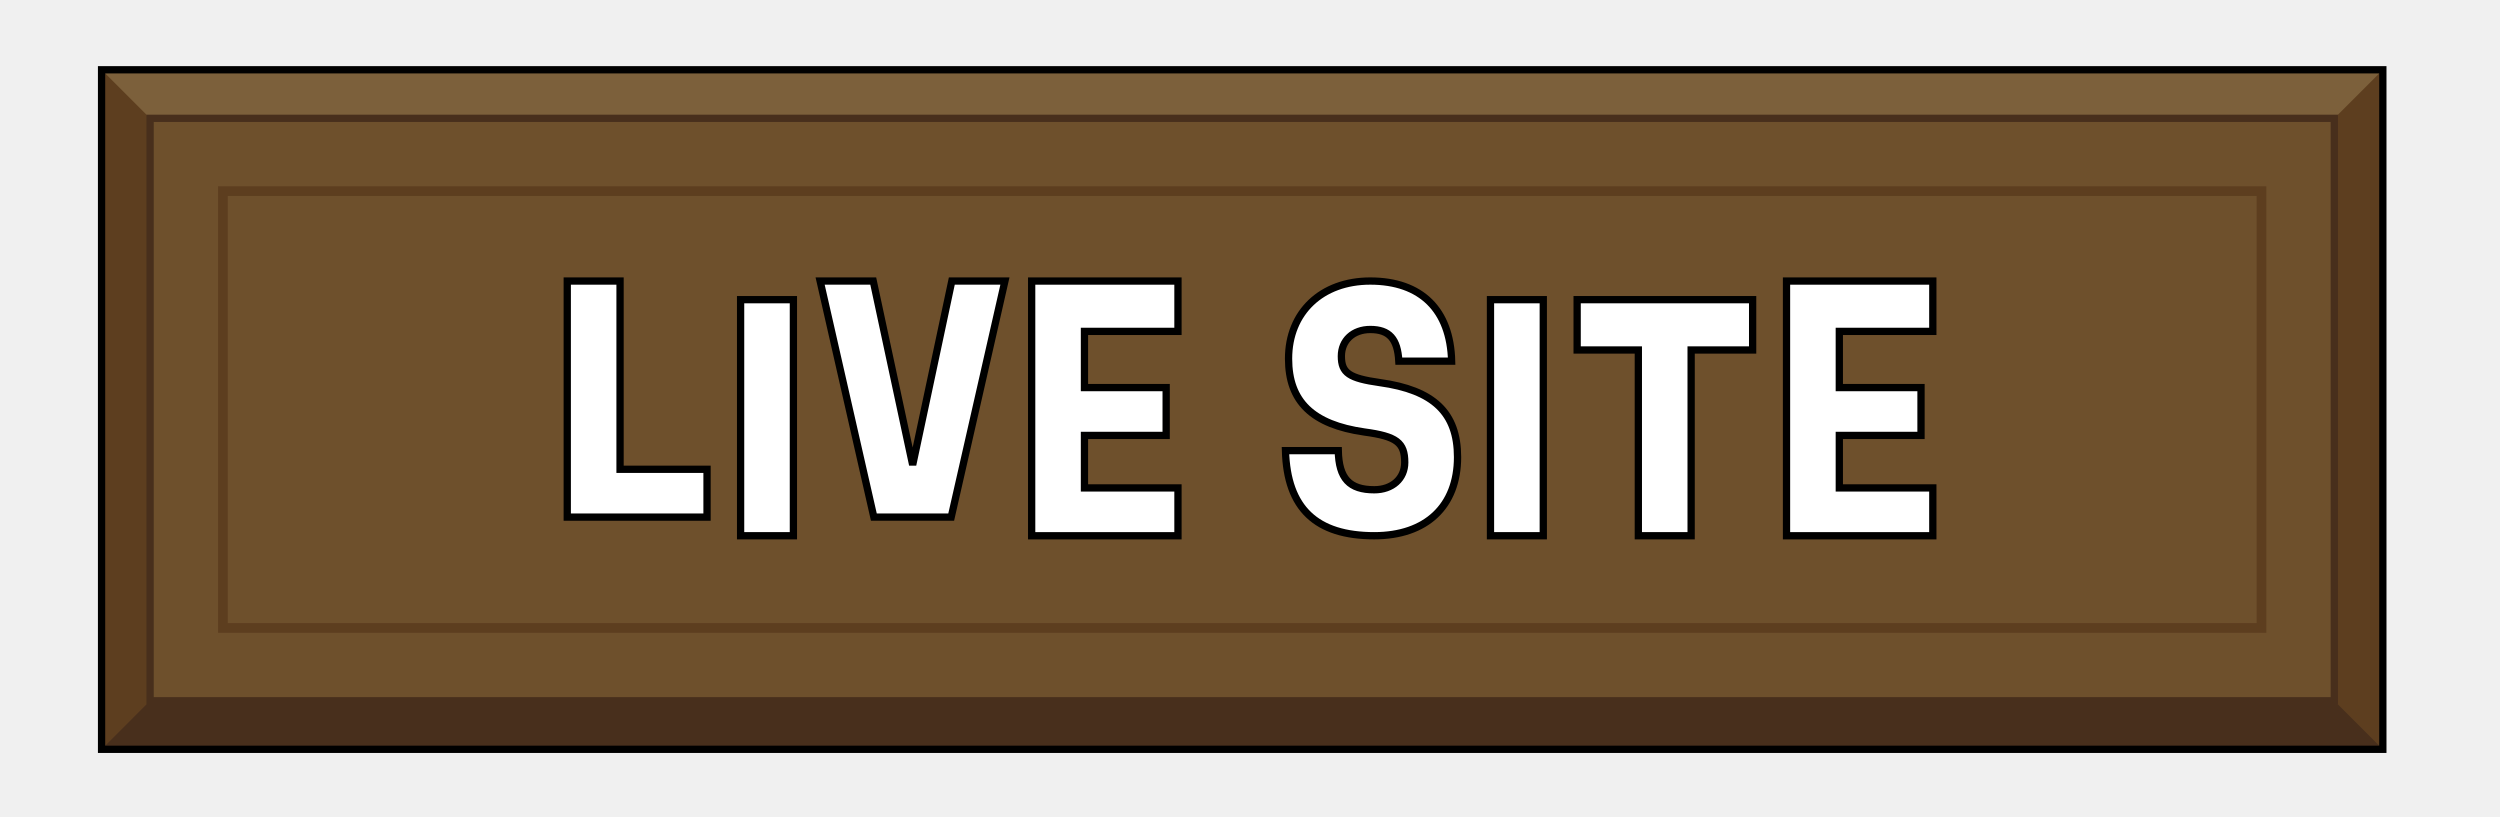
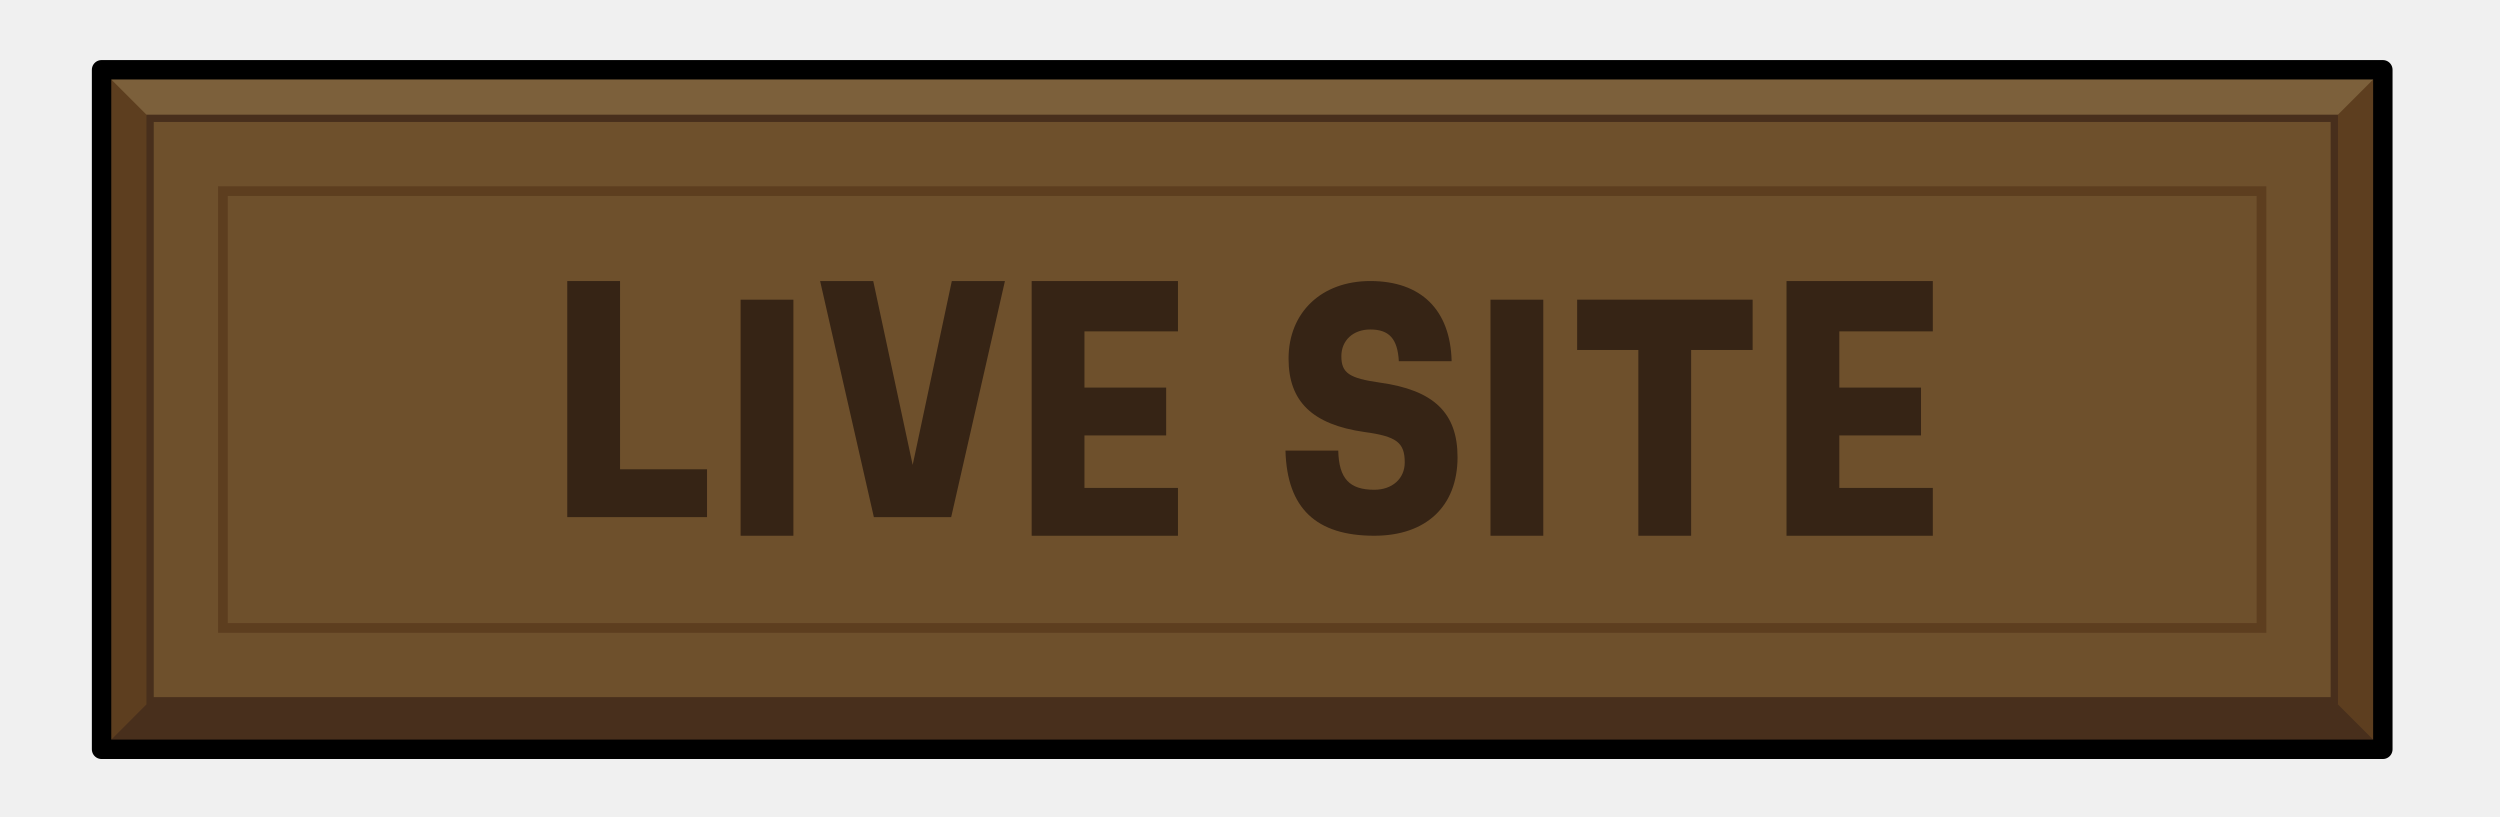
<svg xmlns="http://www.w3.org/2000/svg" id="Layer_2" data-name="Layer 2" viewBox="0 0 257.531 84.096">
  <defs>
    <style>
      .cls-1 {
        opacity: 0;
      }

      .cls-1, .cls-2 {
        fill: #5d3e1f;
      }

+       .cls-1, .cls-3 {
+         stroke-width: .75px;
+       }
+ 
      .cls-1, .cls-3, .cls-4 {
+         stroke-miterlimit: 10;
+       }
+ 
+       .cls-1, .cls-5 {
        stroke: #000;
      }

-       .cls-1, .cls-3, .cls-4, .cls-5 {
-         stroke-width: .75px;
-       }
- 
-       .cls-1, .cls-4, .cls-5, .cls-6 {
-         stroke-miterlimit: 10;
+       .cls-6 {
+         fill: #362415;
      }

      .cls-7 {
        fill: #6e502c;
      }

      .cls-8 {
        fill: #482f1c;
      }

      .cls-9 {
        fill: #7c603b;
      }

      .cls-3 {
-         fill: #fff;
+         stroke: #482f1c;
      }

-       .cls-4, .cls-5, .cls-6 {
+       .cls-3, .cls-4, .cls-5 {
        fill: none;
      }

-       .cls-5 {
-         stroke: #482f1c;
+       .cls-4 {
+         stroke: #5d3e1f;
      }

-       .cls-6 {
-         stroke: #5d3e1f;
+       .cls-5 {
+         stroke-linejoin: round;
+         stroke-width: 2px;
      }
    </style>
  </defs>
  <g id="buttons">
    <g>
      <g>
        <g>
          <rect class="cls-2" x="10.462" y="7.188" width="235" height="70" />
          <polygon class="cls-9" points="10.462 7.188 15.462 12.188 136.713 31.506 240.462 12.188 245.462 7.188 10.462 7.188" />
          <polygon class="cls-8" points="10.462 77.188 15.462 72.188 150.695 47.717 240.462 72.188 245.462 77.188 10.462 77.188" />
          <rect class="cls-7" x="15.462" y="12.188" width="225" height="60" />
-           <rect class="cls-5" x="15.462" y="12.188" width="225" height="60" />
-           <rect class="cls-4" x="10.462" y="7.188" width="235" height="70" />
-           <rect class="cls-6" x="22.962" y="19.688" width="210" height="45" />
+           <rect class="cls-3" x="15.462" y="12.188" width="225" height="60" />
+           <rect class="cls-5" x="10.462" y="7.188" width="235" height="70" />
+           <rect class="cls-4" x="22.962" y="19.688" width="210" height="45" />
        </g>
        <g>
          <polygon class="cls-1" points="228.41 .494 224.841 5.9 228.39 10.087 236.308 8.713 235.523 4.36 228.41 .494" />
          <polygon class="cls-1" points="255.536 5.485 249.35 7.387 248.961 12.083 254.099 15.407 257.122 10.497 255.536 5.485" />
          <polygon class="cls-1" points="244.117 19.348 241.973 24.919 243.861 28.694 249.712 28.694 249.572 22.897 244.117 19.348" />
          <polygon class="cls-1" points="21.061 73.668 18.205 79.698 20.778 83.644 27.463 81.285 28.097 75.889 21.061 73.668" />
          <polygon class="cls-1" points="11.858 54.923 6.081 57.839 5.825 62.029 11.877 63.522 14.265 59.597 11.858 54.923" />
          <polygon class="cls-1" points="8.245 72.244 4.537 68.669 .416 69.579 1.224 75.758 5.306 78.871 8.245 72.244" />
        </g>
      </g>
      <g>
-         <path class="cls-3" d="m72.833,48.341v4.928h-14.399v-24.318h5.439v19.391h8.96Z" />
-         <path class="cls-3" d="m76.291,30.87h5.439v24.318h-5.439v-24.318Z" />
-         <path class="cls-3" d="m103.521,28.95l-5.536,24.318h-7.967l-5.536-24.318h5.472l4.063,18.943,4.032-18.943h5.472Z" />
-         <path class="cls-3" d="m111.713,34.134v5.792h8.416v4.928h-8.416v5.408h9.632v4.928h-15.071v-26.238h15.071v5.184h-9.632Z" />
-         <path class="cls-3" d="m140.545,44.501c-5.344-.768-7.808-3.136-7.808-7.551,0-4.768,3.392-8,8.416-8,5.247,0,8.255,2.976,8.383,8.255h-5.439c-.128-2.304-.992-3.264-2.943-3.264-1.761,0-2.977,1.12-2.977,2.752,0,1.728.8,2.272,3.968,2.72,5.536.768,8,3.104,8,7.679,0,5.056-3.232,8.096-8.576,8.096-5.983,0-8.991-2.816-9.15-8.768h5.439c.063,2.88,1.151,4.032,3.711,4.032,1.856,0,3.137-1.152,3.137-2.815,0-2.048-.832-2.688-4.16-3.136Z" />
-         <path class="cls-3" d="m153.538,30.87h5.439v24.318h-5.439v-24.318Z" />
-         <path class="cls-3" d="m180.543,36.053h-6.335v19.135h-5.439v-19.135h-6.304v-5.184h18.078v5.184Z" />
-         <path class="cls-3" d="m189.472,34.134v5.792h8.416v4.928h-8.416v5.408h9.632v4.928h-15.071v-26.238h15.071v5.184h-9.632Z" />
+         <path class="cls-6" d="m72.833,48.341v4.928h-14.399v-24.318h5.439v19.391h8.96Z" />
+         <path class="cls-6" d="m76.291,30.87h5.439v24.318h-5.439v-24.318Z" />
+         <path class="cls-6" d="m103.521,28.95l-5.536,24.318h-7.967l-5.536-24.318h5.472l4.063,18.943,4.032-18.943h5.472Z" />
+         <path class="cls-6" d="m111.713,34.134v5.792h8.416v4.928h-8.416v5.408h9.632v4.928h-15.071v-26.238h15.071v5.184h-9.632Z" />
+         <path class="cls-6" d="m140.545,44.501c-5.344-.768-7.808-3.136-7.808-7.551,0-4.768,3.392-8,8.416-8,5.247,0,8.255,2.976,8.383,8.255h-5.439c-.128-2.304-.992-3.264-2.943-3.264-1.761,0-2.977,1.12-2.977,2.752,0,1.728.8,2.272,3.968,2.72,5.536.768,8,3.104,8,7.679,0,5.056-3.232,8.096-8.576,8.096-5.983,0-8.991-2.816-9.15-8.768h5.439c.063,2.88,1.151,4.032,3.711,4.032,1.856,0,3.137-1.152,3.137-2.815,0-2.048-.832-2.688-4.16-3.136Z" />
+         <path class="cls-6" d="m153.538,30.87h5.439v24.318h-5.439v-24.318Z" />
+         <path class="cls-6" d="m180.543,36.053h-6.335v19.135h-5.439v-19.135h-6.304v-5.184h18.078v5.184Z" />
+         <path class="cls-6" d="m189.472,34.134v5.792h8.416v4.928h-8.416v5.408h9.632v4.928h-15.071v-26.238h15.071v5.184h-9.632Z" />
      </g>
    </g>
  </g>
</svg>
